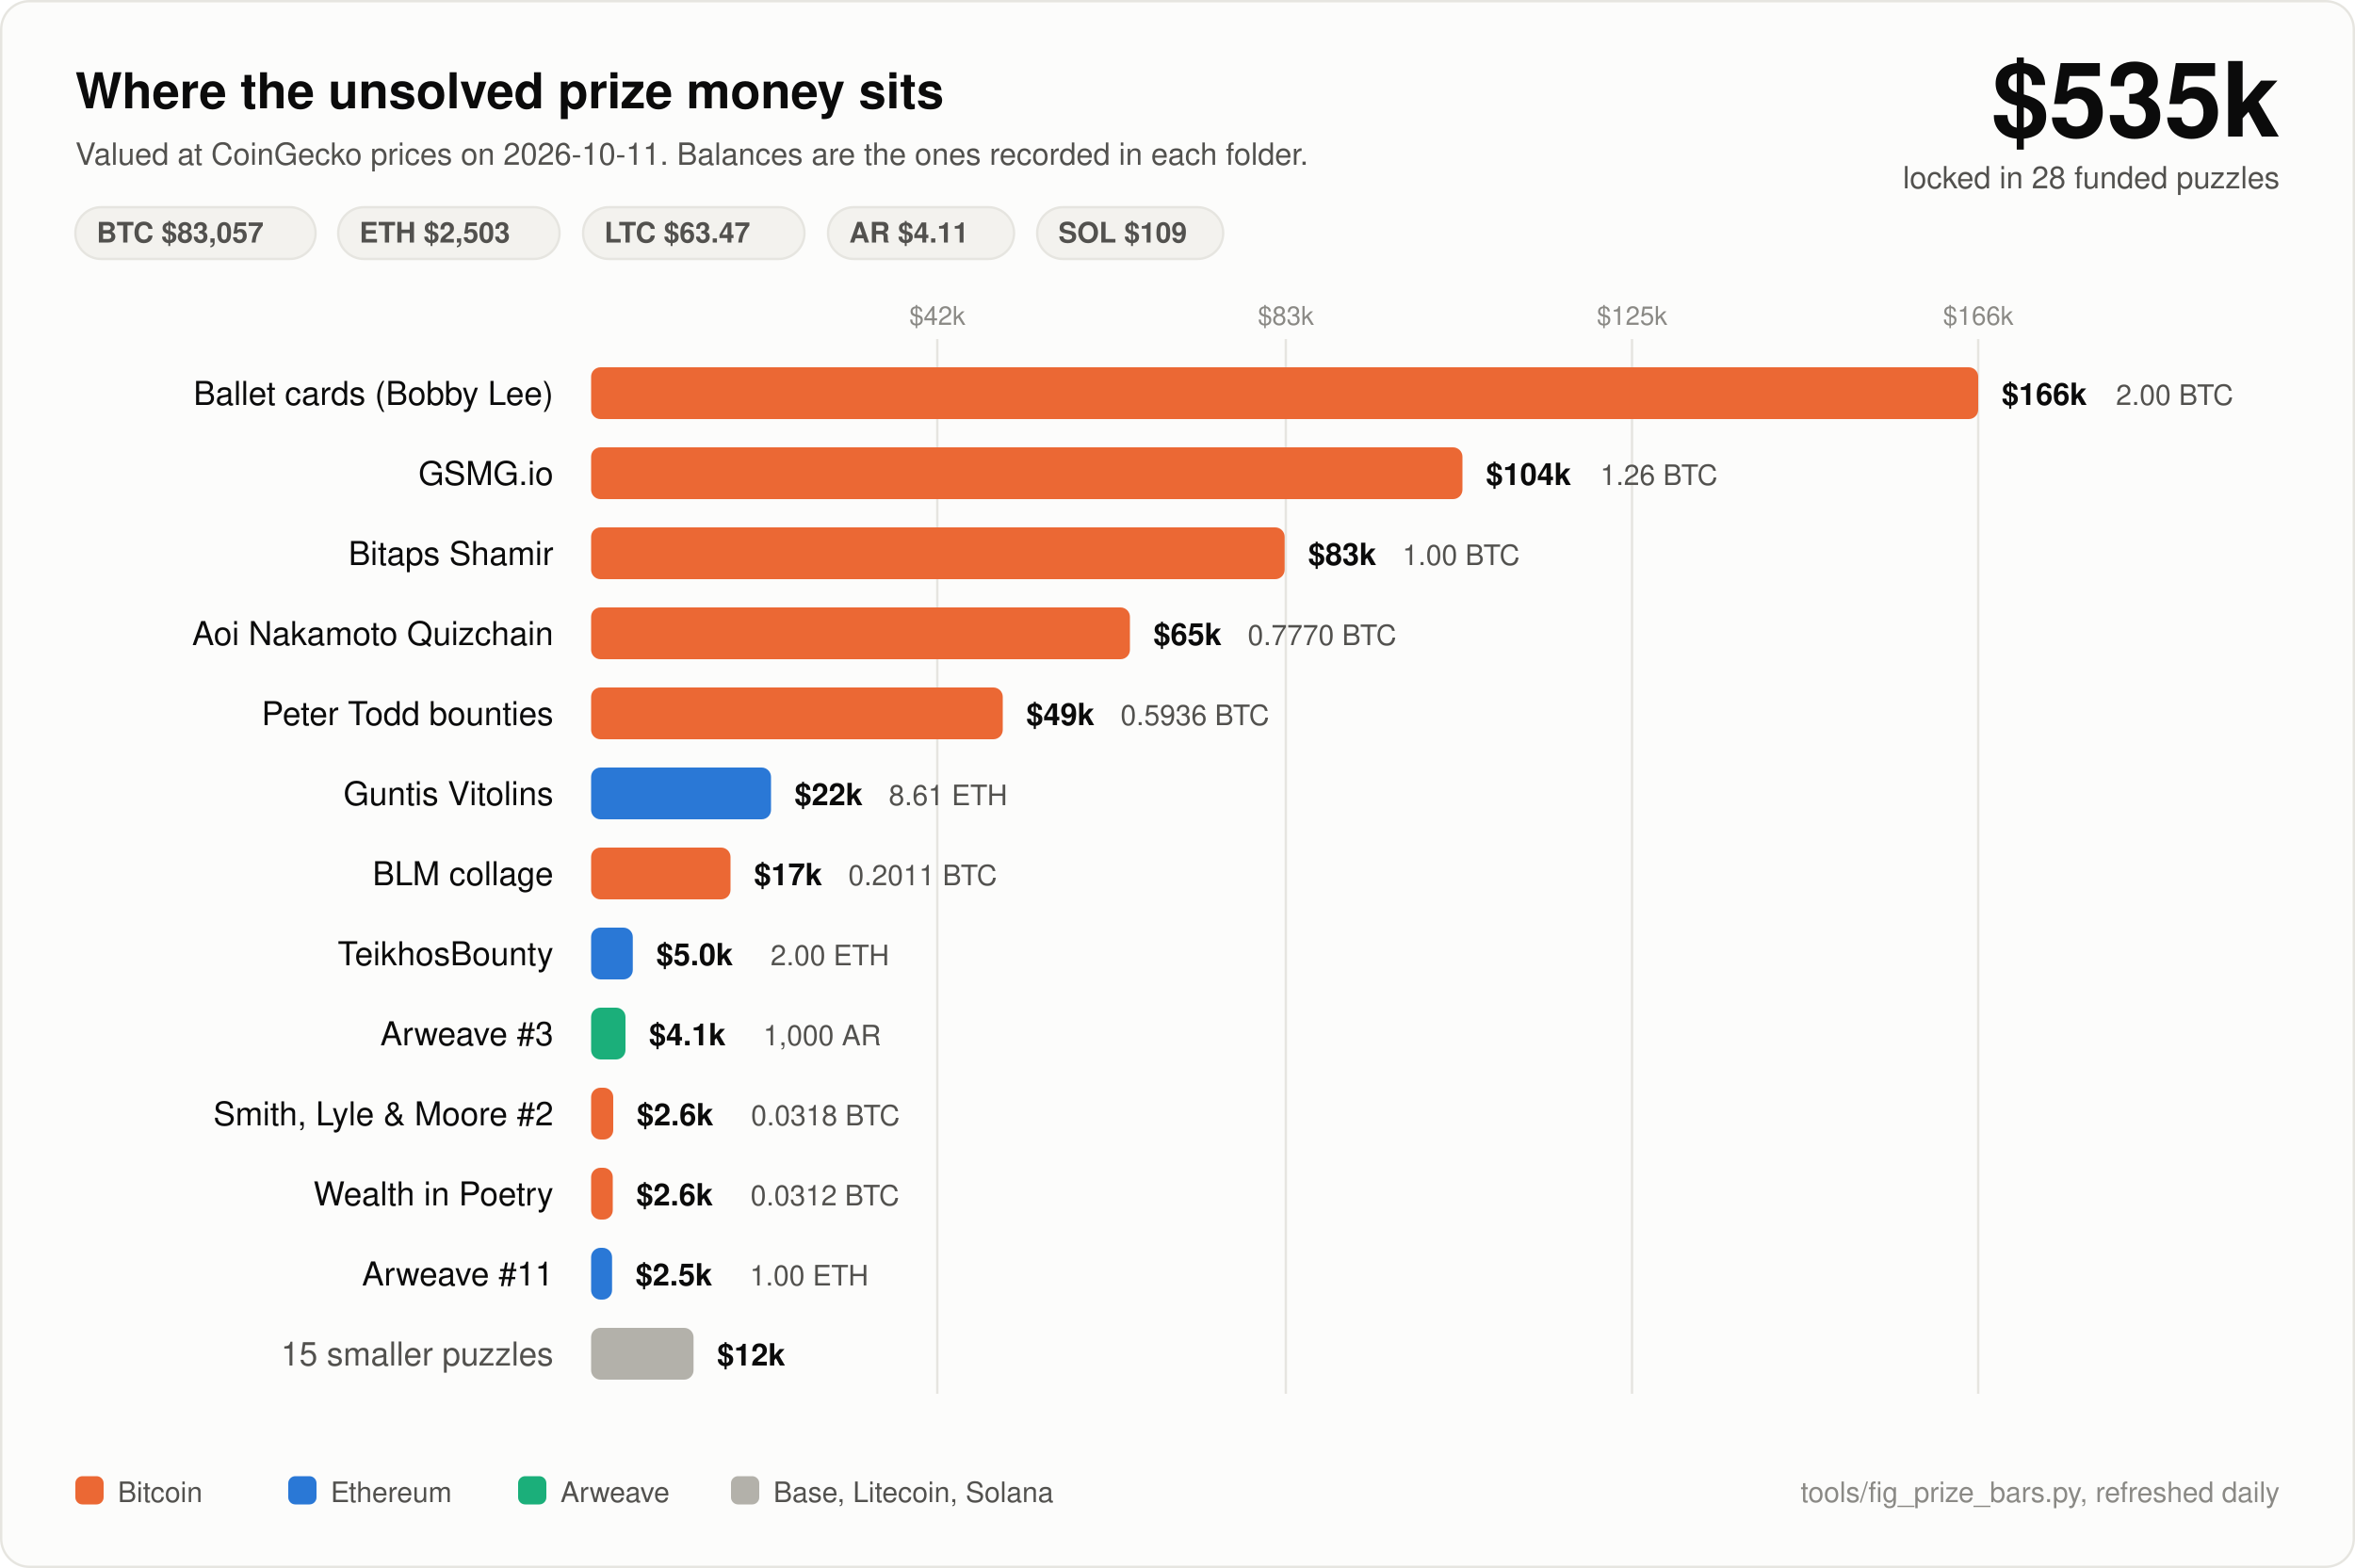
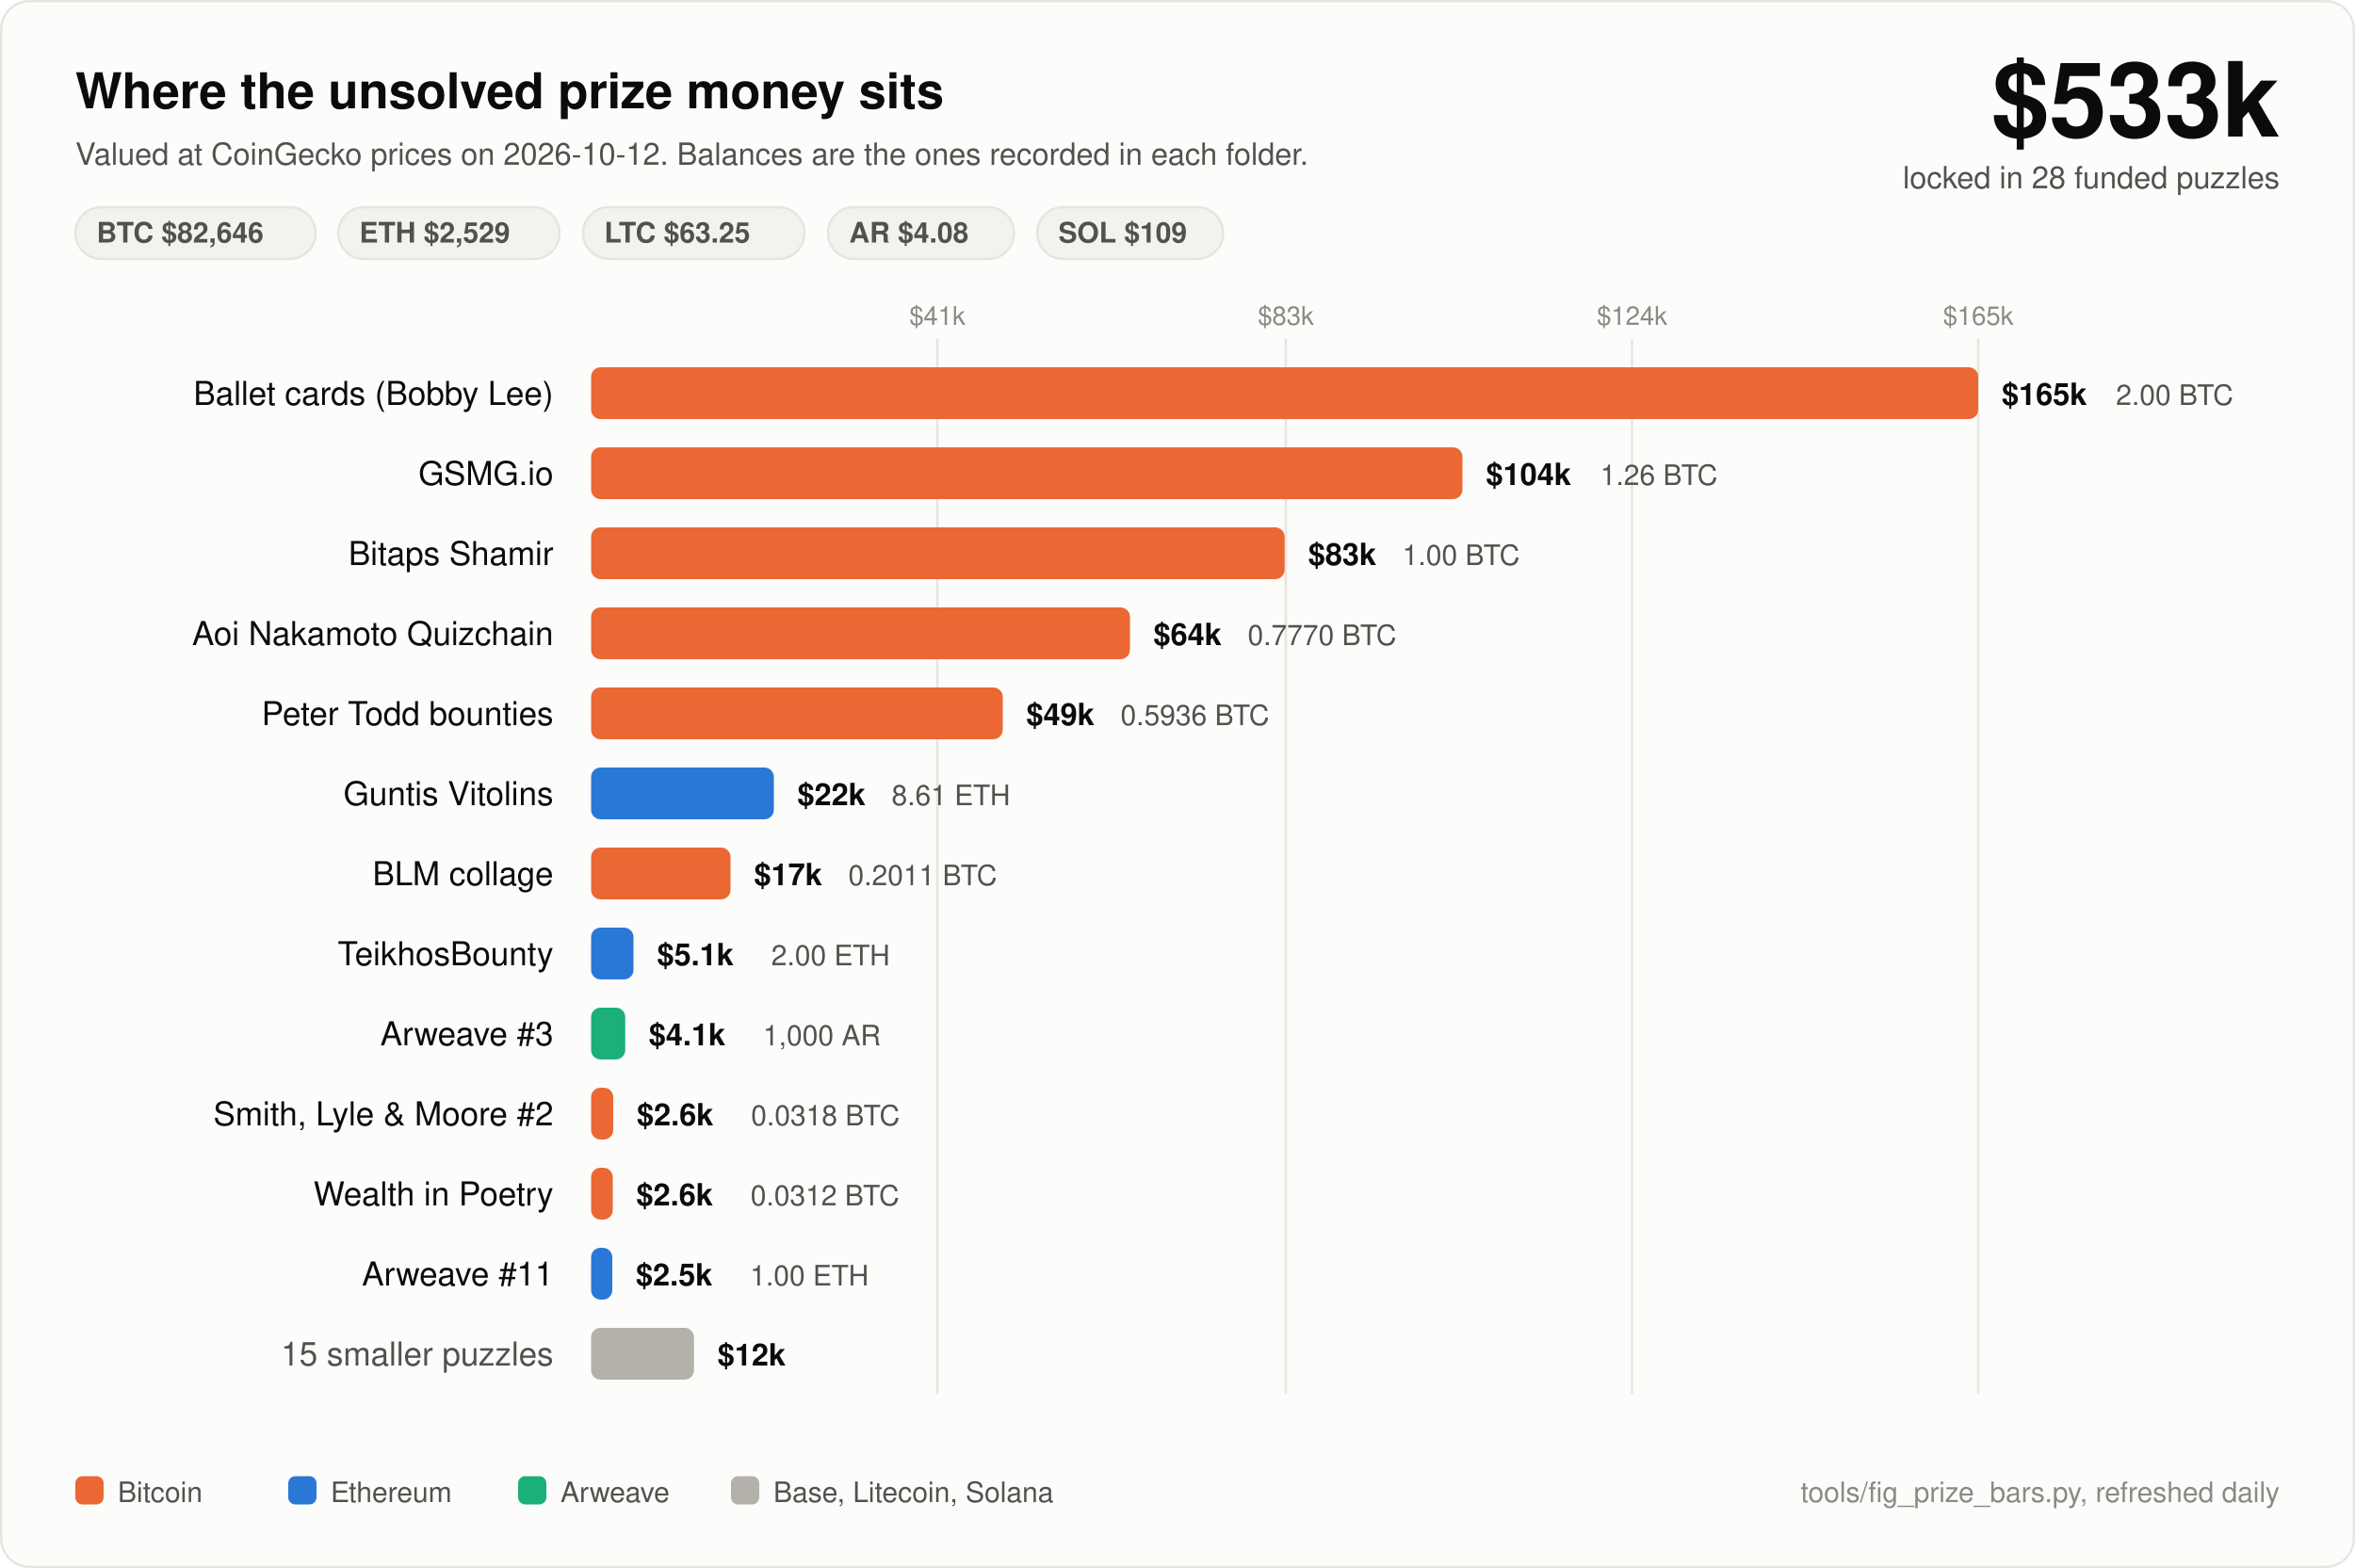
<svg xmlns="http://www.w3.org/2000/svg" width="1000" height="666" viewBox="0 0 1000 666" font-family="ui-sans-serif, -apple-system, Segoe UI, Helvetica, Arial, sans-serif">
  <rect x="0.5" y="0.5" width="999" height="665" rx="12" fill="#fcfcfb" stroke="#e6e5e0" />
  <text x="32" y="46" fill="#0b0b0b" font-size="21" font-weight="700">Where the unsolved prize money sits</text>
-   <text x="32" y="70" fill="#52514e" font-size="13">Valued at CoinGecko prices on 2026-10-11. Balances are the ones recorded in each folder.</text>
-   <text x="968" y="58" fill="#0b0b0b" font-size="44" font-weight="700" text-anchor="end">$535k</text>
+   <text x="32" y="70" fill="#52514e" font-size="13">Valued at CoinGecko prices on 2026-10-12. Balances are the ones recorded in each folder.</text>
+   <text x="968" y="58" fill="#0b0b0b" font-size="44" font-weight="700" text-anchor="end">$533k</text>
  <text x="968" y="80" fill="#52514e" font-size="13" text-anchor="end">locked in 28 funded puzzles</text>
  <rect x="32" y="88" width="102" height="22" rx="11" fill="#f3f2ee" stroke="#e6e5e0" />
-   <text x="41" y="103" fill="#52514e" font-size="12" font-weight="600">BTC $83,057</text>
+   <text x="41" y="103" fill="#52514e" font-size="12" font-weight="600">BTC $82,646</text>
  <rect x="143.6" y="88" width="94" height="22" rx="11" fill="#f3f2ee" stroke="#e6e5e0" />
-   <text x="152.6" y="103" fill="#52514e" font-size="12" font-weight="600">ETH $2,503</text>
+   <text x="152.6" y="103" fill="#52514e" font-size="12" font-weight="600">ETH $2,529</text>
  <rect x="247.6" y="88" width="94" height="22" rx="11" fill="#f3f2ee" stroke="#e6e5e0" />
-   <text x="256.6" y="103" fill="#52514e" font-size="12" font-weight="600">LTC $63.47</text>
+   <text x="256.6" y="103" fill="#52514e" font-size="12" font-weight="600">LTC $63.25</text>
  <rect x="351.6" y="88" width="79" height="22" rx="11" fill="#f3f2ee" stroke="#e6e5e0" />
-   <text x="360.6" y="103" fill="#52514e" font-size="12" font-weight="600">AR $4.11</text>
+   <text x="360.6" y="103" fill="#52514e" font-size="12" font-weight="600">AR $4.08</text>
  <rect x="440.4" y="88" width="79" height="22" rx="11" fill="#f3f2ee" stroke="#e6e5e0" />
  <text x="449.4" y="103" fill="#52514e" font-size="12" font-weight="600">SOL $109</text>
  <line x1="398" y1="144" x2="398" y2="592" stroke="#e6e5e0" stroke-width="1" />
-   <text x="398" y="138" fill="#8a8985" font-size="11" text-anchor="middle">$42k</text>
+   <text x="398" y="138" fill="#8a8985" font-size="11" text-anchor="middle">$41k</text>
  <line x1="546" y1="144" x2="546" y2="592" stroke="#e6e5e0" stroke-width="1" />
  <text x="546" y="138" fill="#8a8985" font-size="11" text-anchor="middle">$83k</text>
  <line x1="693" y1="144" x2="693" y2="592" stroke="#e6e5e0" stroke-width="1" />
-   <text x="693" y="138" fill="#8a8985" font-size="11" text-anchor="middle">$125k</text>
+   <text x="693" y="138" fill="#8a8985" font-size="11" text-anchor="middle">$124k</text>
  <line x1="840" y1="144" x2="840" y2="592" stroke="#e6e5e0" stroke-width="1" />
-   <text x="840" y="138" fill="#8a8985" font-size="11" text-anchor="middle">$166k</text>
+   <text x="840" y="138" fill="#8a8985" font-size="11" text-anchor="middle">$165k</text>
  <text x="235" y="172" fill="#0b0b0b" font-size="14" text-anchor="end">Ballet cards (Bobby Lee)</text>
  <rect x="251" y="156" width="589.0" height="22" rx="4" fill="#eb6834" />
-   <text x="850.0" y="172" fill="#0b0b0b" font-size="13" font-weight="600">$166k</text>
+   <text x="850.0" y="172" fill="#0b0b0b" font-size="13" font-weight="600">$165k</text>
  <text x="898.5" y="172" fill="#52514e" font-size="12">2.00 BTC</text>
  <text x="235" y="206" fill="#0b0b0b" font-size="14" text-anchor="end">GSMG.io</text>
  <rect x="251" y="190" width="370.0" height="22" rx="4" fill="#eb6834" />
  <text x="631.0" y="206" fill="#0b0b0b" font-size="13" font-weight="600">$104k</text>
  <text x="679.5" y="206" fill="#52514e" font-size="12">1.26 BTC</text>
  <text x="235" y="240" fill="#0b0b0b" font-size="14" text-anchor="end">Bitaps Shamir</text>
  <rect x="251" y="224" width="294.5" height="22" rx="4" fill="#eb6834" />
  <text x="555.5" y="240" fill="#0b0b0b" font-size="13" font-weight="600">$83k</text>
  <text x="595.5" y="240" fill="#52514e" font-size="12">1.00 BTC</text>
  <text x="235" y="274" fill="#0b0b0b" font-size="14" text-anchor="end">Aoi Nakamoto Quizchain</text>
  <rect x="251" y="258" width="228.8" height="22" rx="4" fill="#eb6834" />
-   <text x="489.8" y="274" fill="#0b0b0b" font-size="13" font-weight="600">$65k</text>
+   <text x="489.8" y="274" fill="#0b0b0b" font-size="13" font-weight="600">$64k</text>
  <text x="529.8" y="274" fill="#52514e" font-size="12">0.7770 BTC</text>
  <text x="235" y="308" fill="#0b0b0b" font-size="14" text-anchor="end">Peter Todd bounties</text>
  <rect x="251" y="292" width="174.8" height="22" rx="4" fill="#eb6834" />
  <text x="435.8" y="308" fill="#0b0b0b" font-size="13" font-weight="600">$49k</text>
  <text x="475.8" y="308" fill="#52514e" font-size="12">0.5936 BTC</text>
  <text x="235" y="342" fill="#0b0b0b" font-size="14" text-anchor="end">Guntis Vitolins</text>
-   <rect x="251" y="326" width="76.4" height="22" rx="4" fill="#2a78d6" />
-   <text x="337.4" y="342" fill="#0b0b0b" font-size="13" font-weight="600">$22k</text>
-   <text x="377.4" y="342" fill="#52514e" font-size="12">8.61 ETH</text>
+   <rect x="251" y="326" width="77.6" height="22" rx="4" fill="#2a78d6" />
+   <text x="338.6" y="342" fill="#0b0b0b" font-size="13" font-weight="600">$22k</text>
+   <text x="378.6" y="342" fill="#52514e" font-size="12">8.61 ETH</text>
  <text x="235" y="376" fill="#0b0b0b" font-size="14" text-anchor="end">BLM collage</text>
  <rect x="251" y="360" width="59.2" height="22" rx="4" fill="#eb6834" />
  <text x="320.2" y="376" fill="#0b0b0b" font-size="13" font-weight="600">$17k</text>
  <text x="360.2" y="376" fill="#52514e" font-size="12">0.2011 BTC</text>
  <text x="235" y="410" fill="#0b0b0b" font-size="14" text-anchor="end">TeikhosBounty</text>
-   <rect x="251" y="394" width="17.7" height="22" rx="4" fill="#2a78d6" />
-   <text x="278.7" y="410" fill="#0b0b0b" font-size="13" font-weight="600">$5.0k</text>
-   <text x="327.2" y="410" fill="#52514e" font-size="12">2.00 ETH</text>
+   <rect x="251" y="394" width="18.0" height="22" rx="4" fill="#2a78d6" />
+   <text x="279.0" y="410" fill="#0b0b0b" font-size="13" font-weight="600">$5.1k</text>
+   <text x="327.5" y="410" fill="#52514e" font-size="12">2.00 ETH</text>
  <text x="235" y="444" fill="#0b0b0b" font-size="14" text-anchor="end">Arweave #3</text>
-   <rect x="251" y="428" width="14.6" height="22" rx="4" fill="#1baf7a" />
-   <text x="275.6" y="444" fill="#0b0b0b" font-size="13" font-weight="600">$4.1k</text>
-   <text x="324.1" y="444" fill="#52514e" font-size="12">1,000 AR</text>
+   <rect x="251" y="428" width="14.5" height="22" rx="4" fill="#1baf7a" />
+   <text x="275.5" y="444" fill="#0b0b0b" font-size="13" font-weight="600">$4.1k</text>
+   <text x="324.0" y="444" fill="#52514e" font-size="12">1,000 AR</text>
  <text x="235" y="478" fill="#0b0b0b" font-size="14" text-anchor="end">Smith, Lyle &amp; Moore #2</text>
  <rect x="251" y="462" width="9.4" height="22" rx="4" fill="#eb6834" />
  <text x="270.4" y="478" fill="#0b0b0b" font-size="13" font-weight="600">$2.6k</text>
  <text x="318.9" y="478" fill="#52514e" font-size="12">0.0318 BTC</text>
  <text x="235" y="512" fill="#0b0b0b" font-size="14" text-anchor="end">Wealth in Poetry</text>
  <rect x="251" y="496" width="9.2" height="22" rx="4" fill="#eb6834" />
  <text x="270.2" y="512" fill="#0b0b0b" font-size="13" font-weight="600">$2.6k</text>
  <text x="318.7" y="512" fill="#52514e" font-size="12">0.0312 BTC</text>
  <text x="235" y="546" fill="#0b0b0b" font-size="14" text-anchor="end">Arweave #11</text>
-   <rect x="251" y="530" width="8.9" height="22" rx="4" fill="#2a78d6" />
-   <text x="269.9" y="546" fill="#0b0b0b" font-size="13" font-weight="600">$2.5k</text>
-   <text x="318.4" y="546" fill="#52514e" font-size="12">1.00 ETH</text>
+   <rect x="251" y="530" width="9.0" height="22" rx="4" fill="#2a78d6" />
+   <text x="270.0" y="546" fill="#0b0b0b" font-size="13" font-weight="600">$2.5k</text>
+   <text x="318.5" y="546" fill="#52514e" font-size="12">1.00 ETH</text>
  <text x="235" y="580" fill="#52514e" font-size="14" text-anchor="end">15 smaller puzzles</text>
-   <rect x="251" y="564" width="43.5" height="22" rx="4" fill="#b3b1aa" />
-   <text x="304.5" y="580" fill="#0b0b0b" font-size="13" font-weight="600">$12k</text>
+   <rect x="251" y="564" width="43.7" height="22" rx="4" fill="#b3b1aa" />
+   <text x="304.7" y="580" fill="#0b0b0b" font-size="13" font-weight="600">$12k</text>
  <rect x="32" y="627" width="12" height="12" rx="3" fill="#eb6834" />
  <text x="50" y="638" fill="#52514e" font-size="12">Bitcoin</text>
  <rect x="122.4" y="627" width="12" height="12" rx="3" fill="#2a78d6" />
  <text x="140.4" y="638" fill="#52514e" font-size="12">Ethereum</text>
  <rect x="220.0" y="627" width="12" height="12" rx="3" fill="#1baf7a" />
  <text x="238.0" y="638" fill="#52514e" font-size="12">Arweave</text>
  <rect x="310.4" y="627" width="12" height="12" rx="3" fill="#b3b1aa" />
  <text x="328.4" y="638" fill="#52514e" font-size="12">Base, Litecoin, Solana</text>
  <text x="968" y="638" fill="#8a8985" font-size="12" text-anchor="end">tools/fig_prize_bars.py, refreshed daily</text>
</svg>
